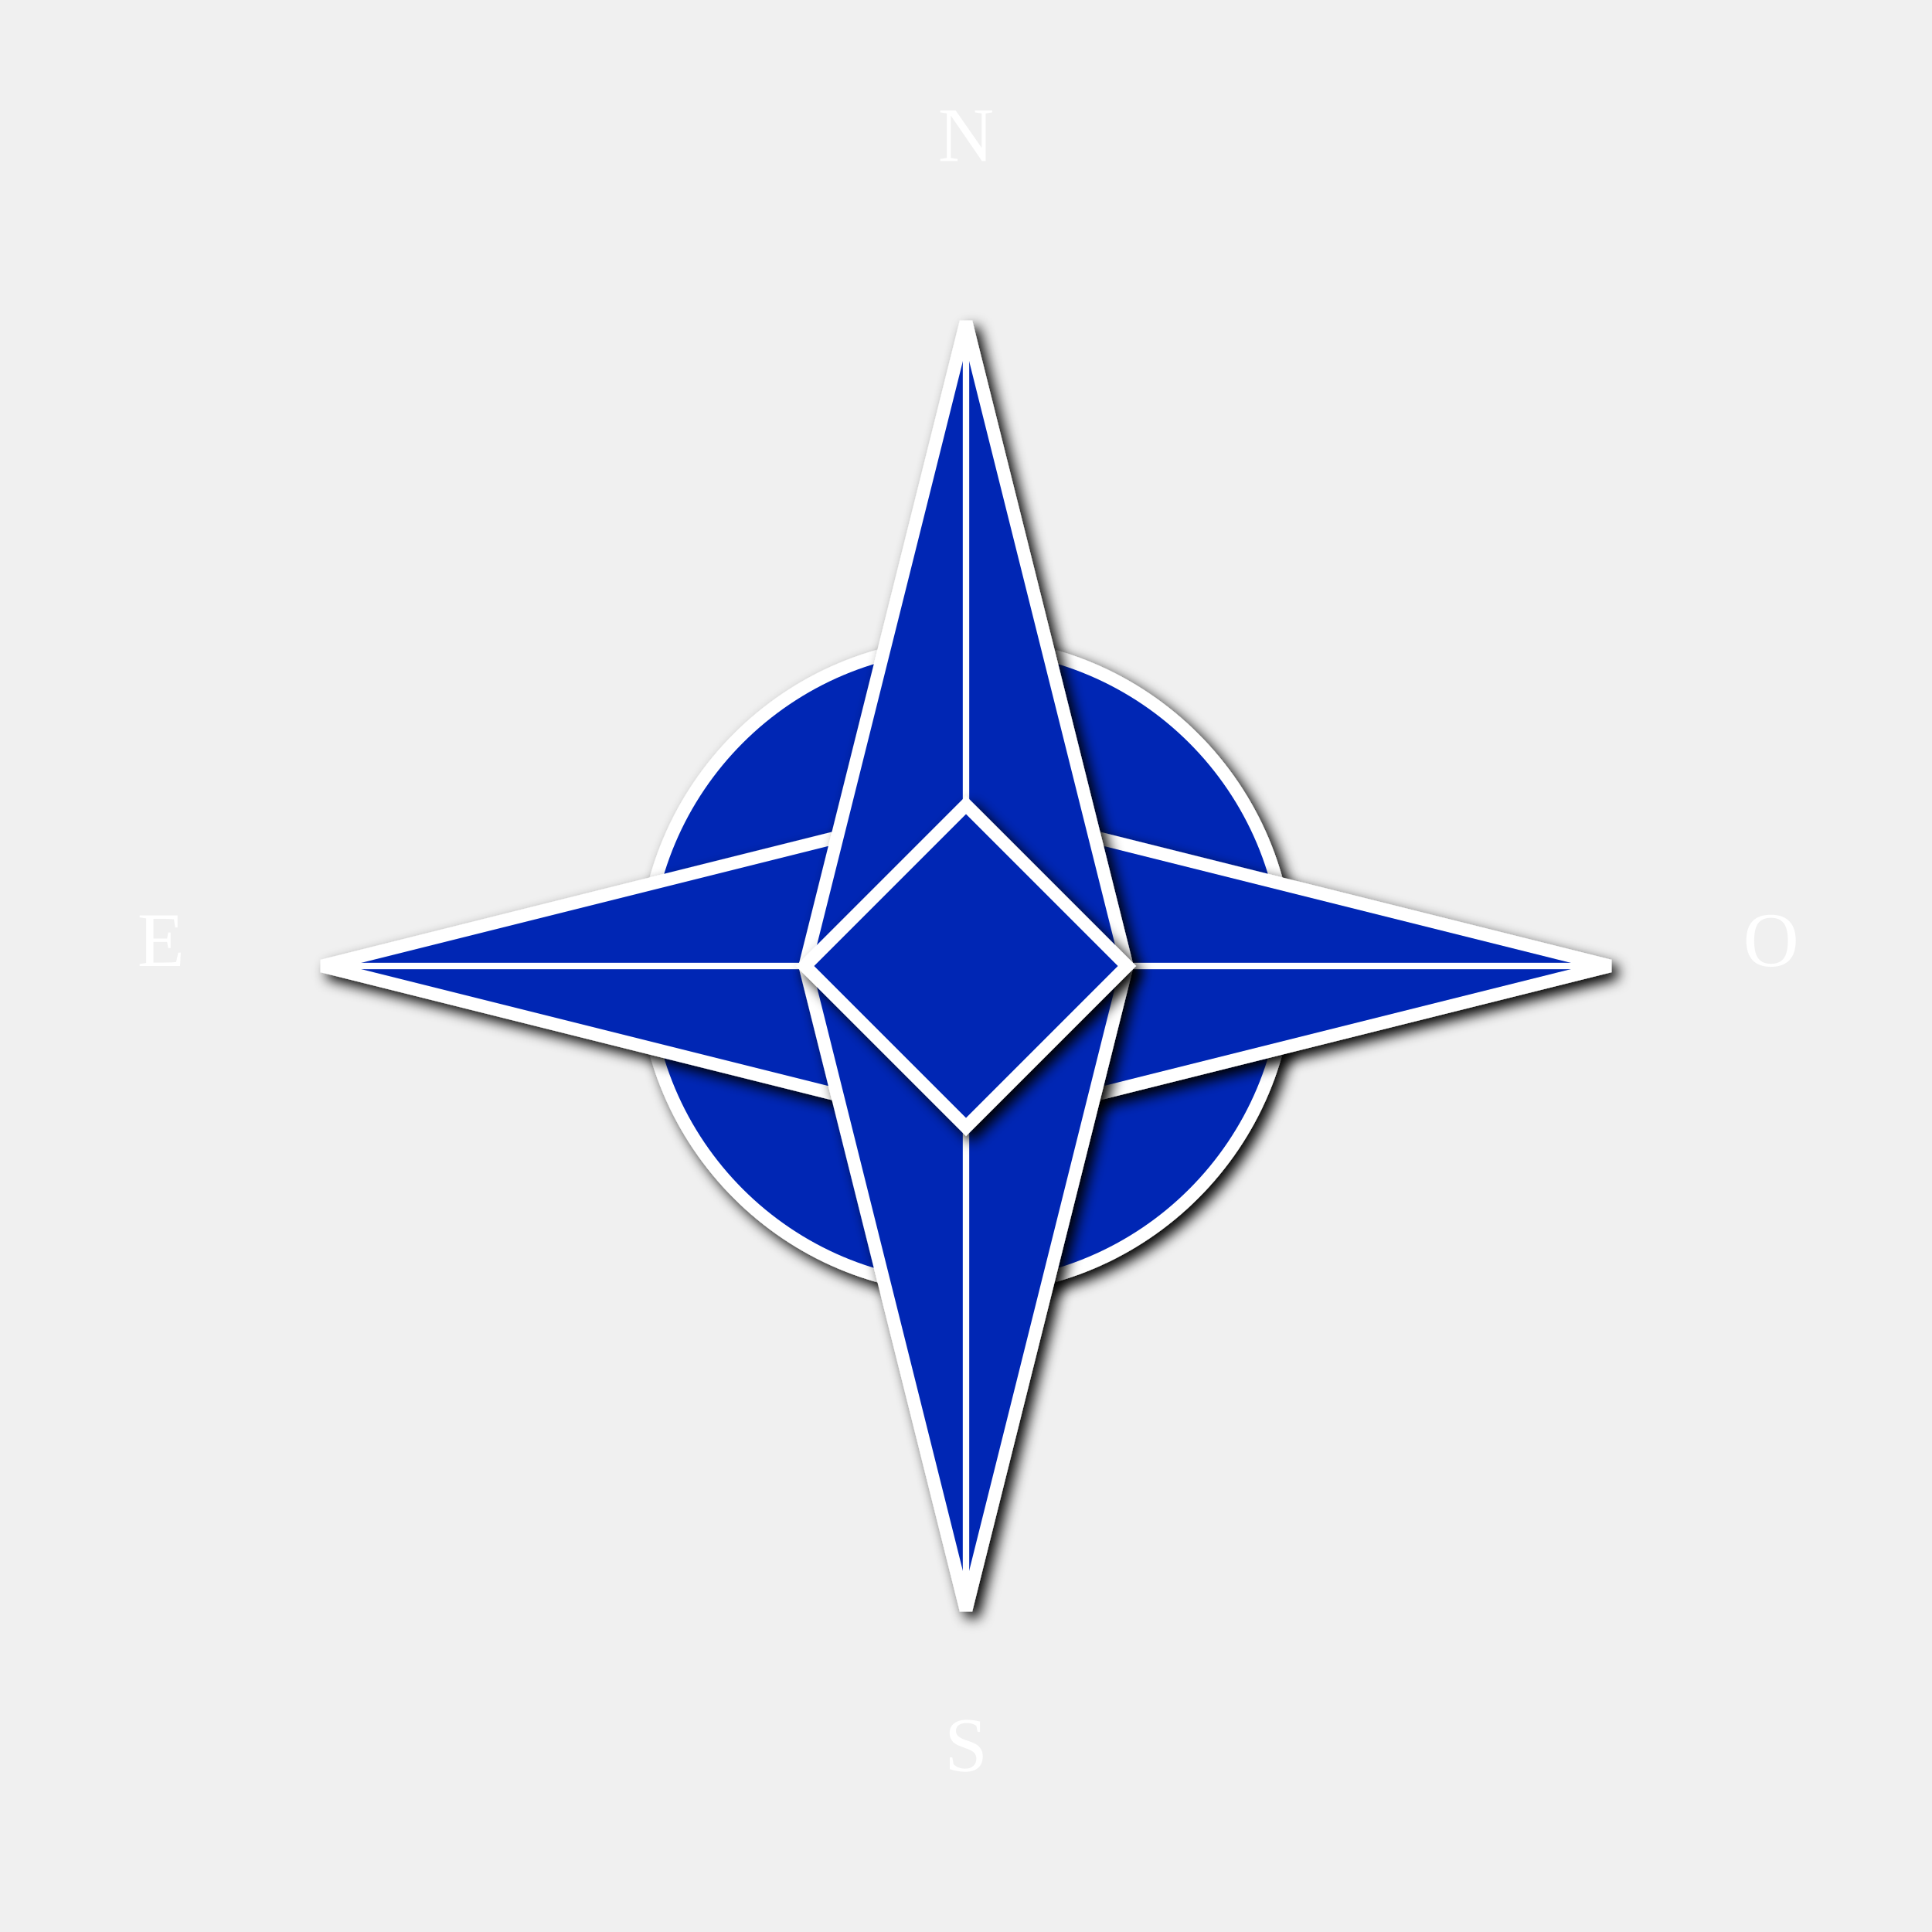
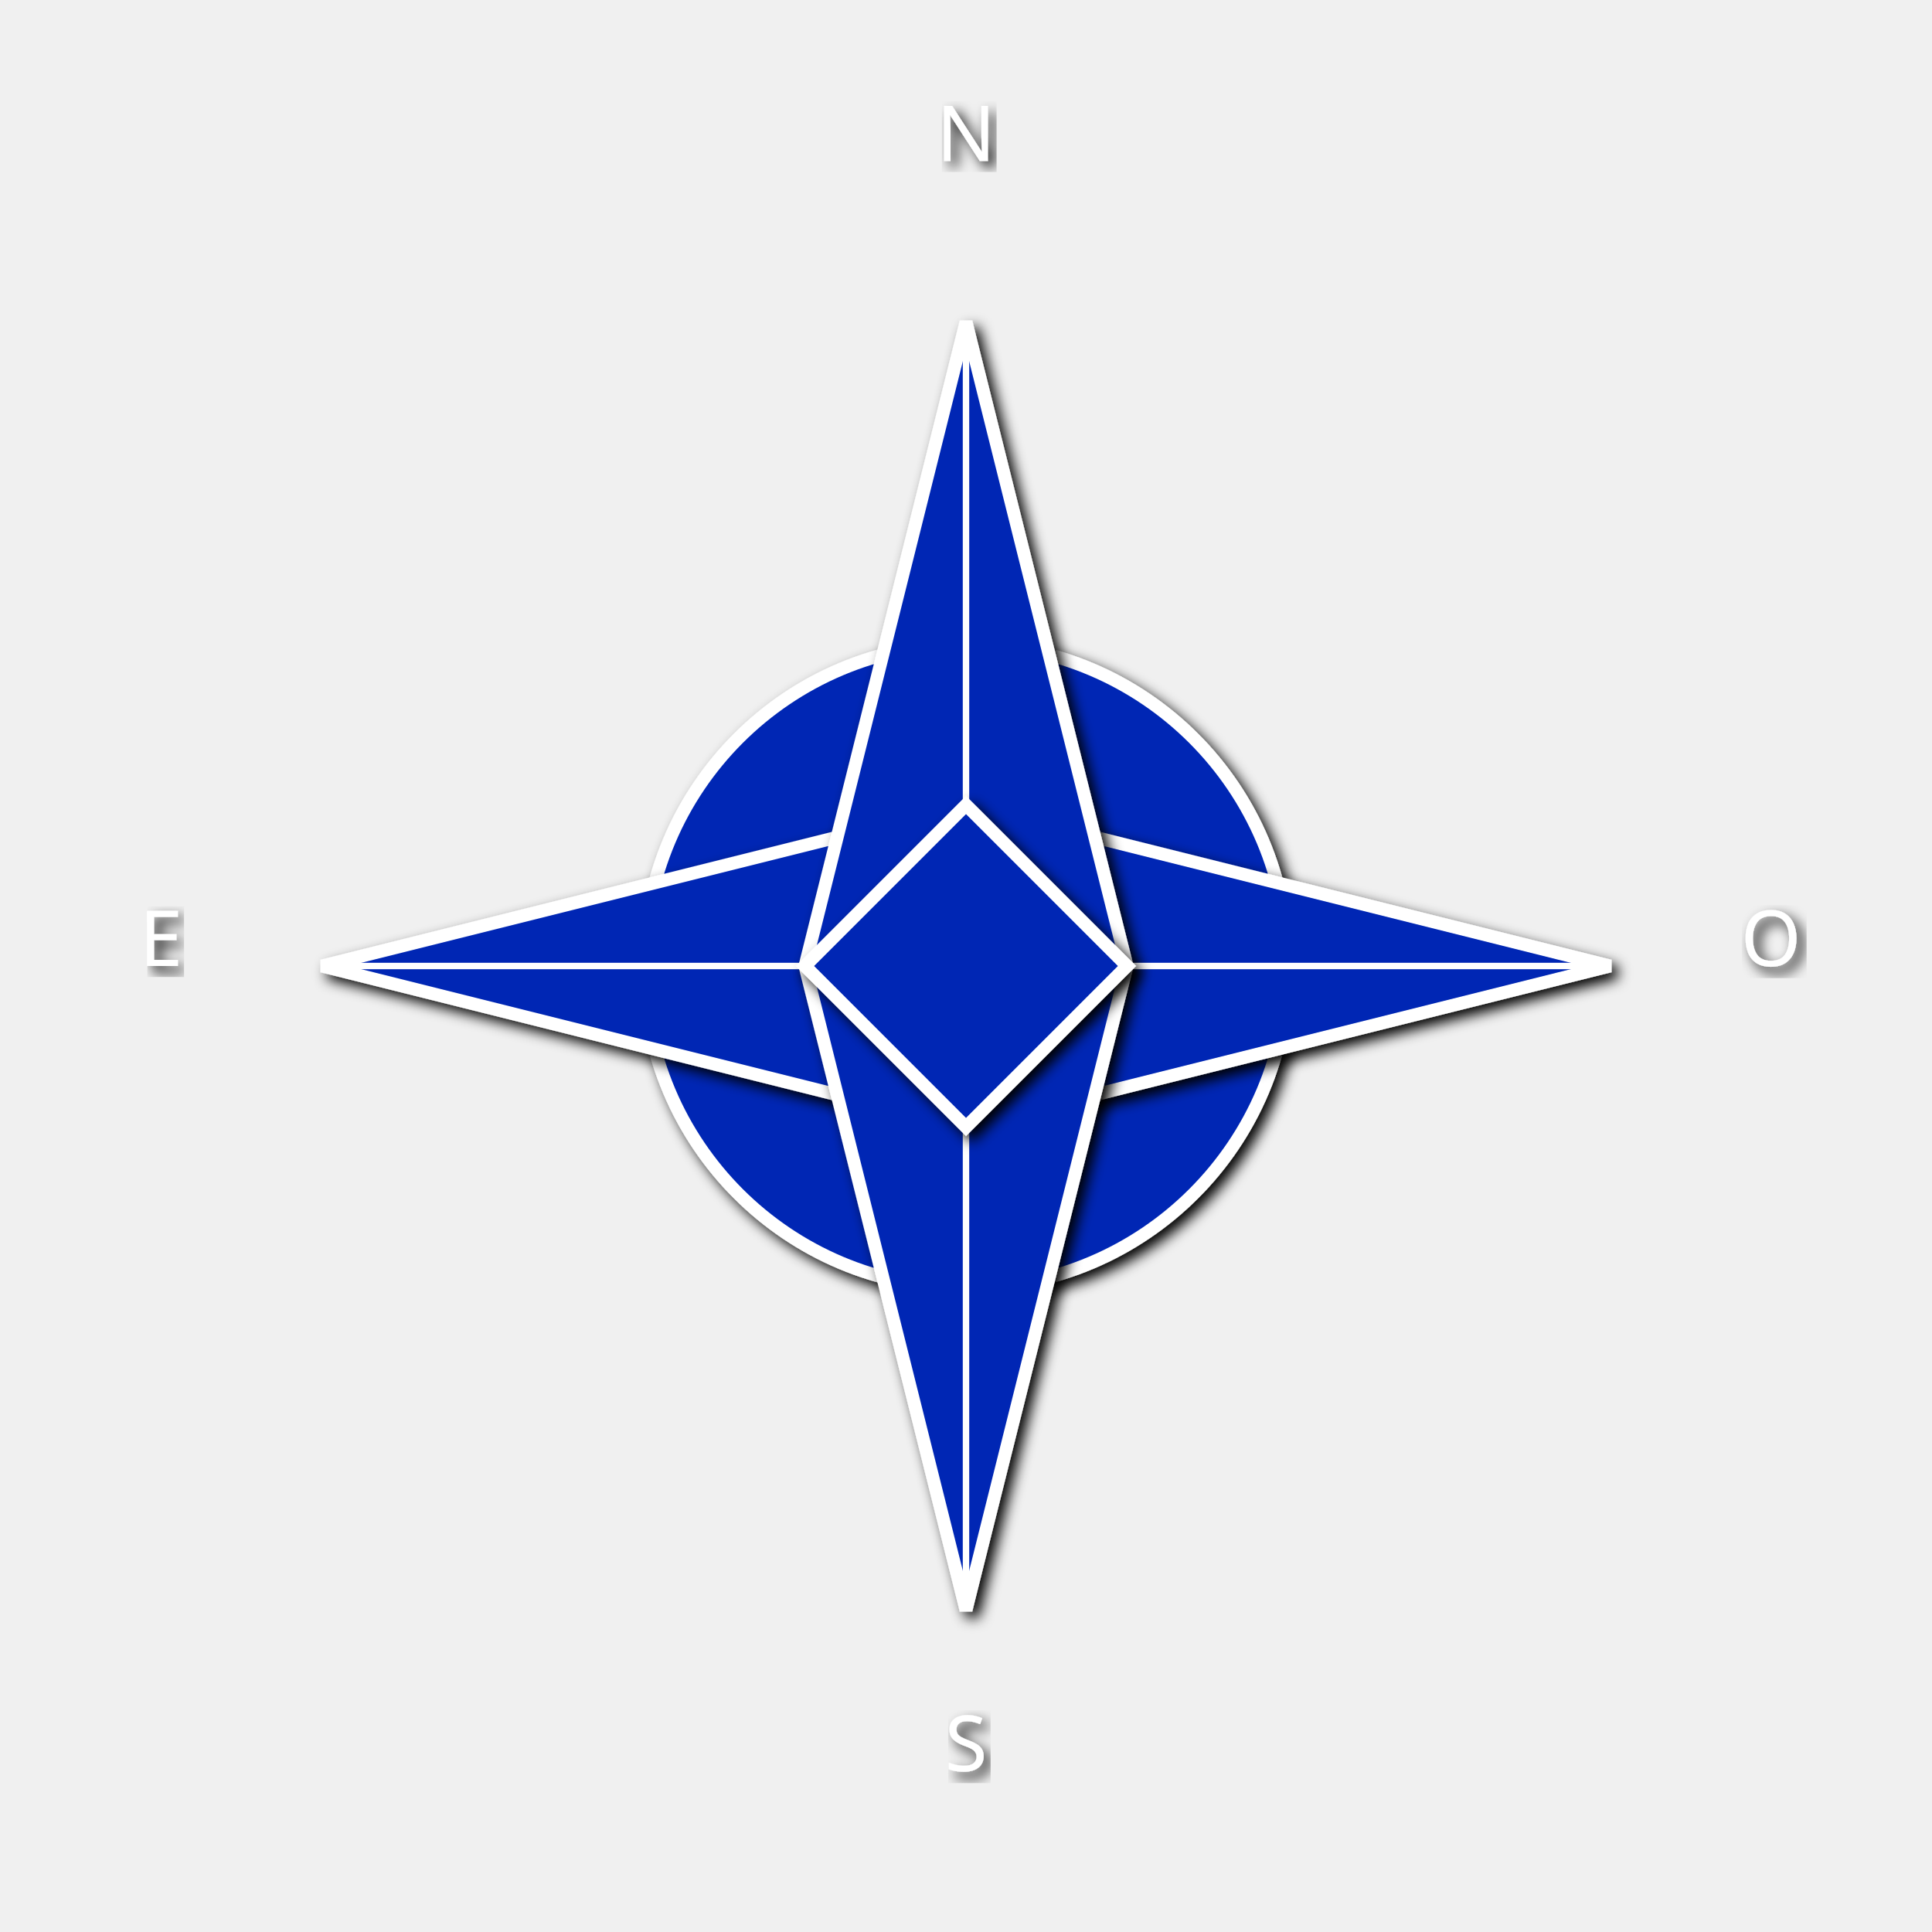
<svg xmlns="http://www.w3.org/2000/svg" width="300" height="300" viewBox="0 0 300 300">
  <defs>
    <filter id="shadow" x="-20%" y="-20%" width="140%" height="140%">
      <feDropShadow dx="1" dy="1" stdDeviation="1" flood-color="#000000" flood-opacity="1" />
+     </filter>
+     <filter id="textshadow" x="-20%" y="-20%" width="140%" height="140%">
+       <feDropShadow dx="1" dy="1" stdDeviation="1" flood-color="#000000" />
    </filter>
  </defs>
  <circle cx="150" cy="150" r="50" fill="#0027b4" stroke="#ffffff" stroke-width="2" filter="url(#shadow)" />
  <polygon points="50,150 150,125 250,150 150,175" fill="#0027b4" stroke="#ffffff" stroke-width="2" filter="url(#shadow)" />
  <polygon points="150,50 125,150 150,250 175,150" fill="#0027b4" stroke="#ffffff" stroke-width="2" filter="url(#shadow)" />
  <line x1="150" y1="50" x2="150" y2="250" stroke="#ffffff" stroke-width="1" />
  <line x1="50" y1="150" x2="250" y2="150" stroke="#ffffff" stroke-width="1" />
  <polygon points="150,125 125,150 150,175 175,150" fill="#0027b4" stroke="#ffffff" stroke-width="2" filter="url(#shadow)" />
-   <text x="150" y="25" fill="#ffffff" text-anchor="middle" alignment-baseline="middle">N</text>
-   <text x="150" y="275" fill="#ffffff" text-anchor="middle" alignment-baseline="middle">S</text>
-   <text x="275" y="150" fill="#ffffff" text-anchor="middle" alignment-baseline="middle">O</text>
-   <text x="25" y="150" fill="#ffffff" text-anchor="middle" alignment-baseline="middle">E</text>
+   <text x="150" y="25" fill="#ffffff" font-family="bahnschrift" text-anchor="middle" alignment-baseline="middle" filter="url(#textshadow)">N</text>
+   <text x="25" y="150" fill="#ffffff" font-family="bahnschrift" text-anchor="middle" alignment-baseline="middle" filter="url(#textshadow)">E</text>
+   <text x="275" y="150" fill="#ffffff" font-family="bahnschrift" text-anchor="middle" alignment-baseline="middle" filter="url(#textshadow)">O</text>
+   <text x="150" y="275" fill="#ffffff" font-family="bahnschrift" text-anchor="middle" alignment-baseline="middle" filter="url(#textshadow)">S</text>
</svg>
